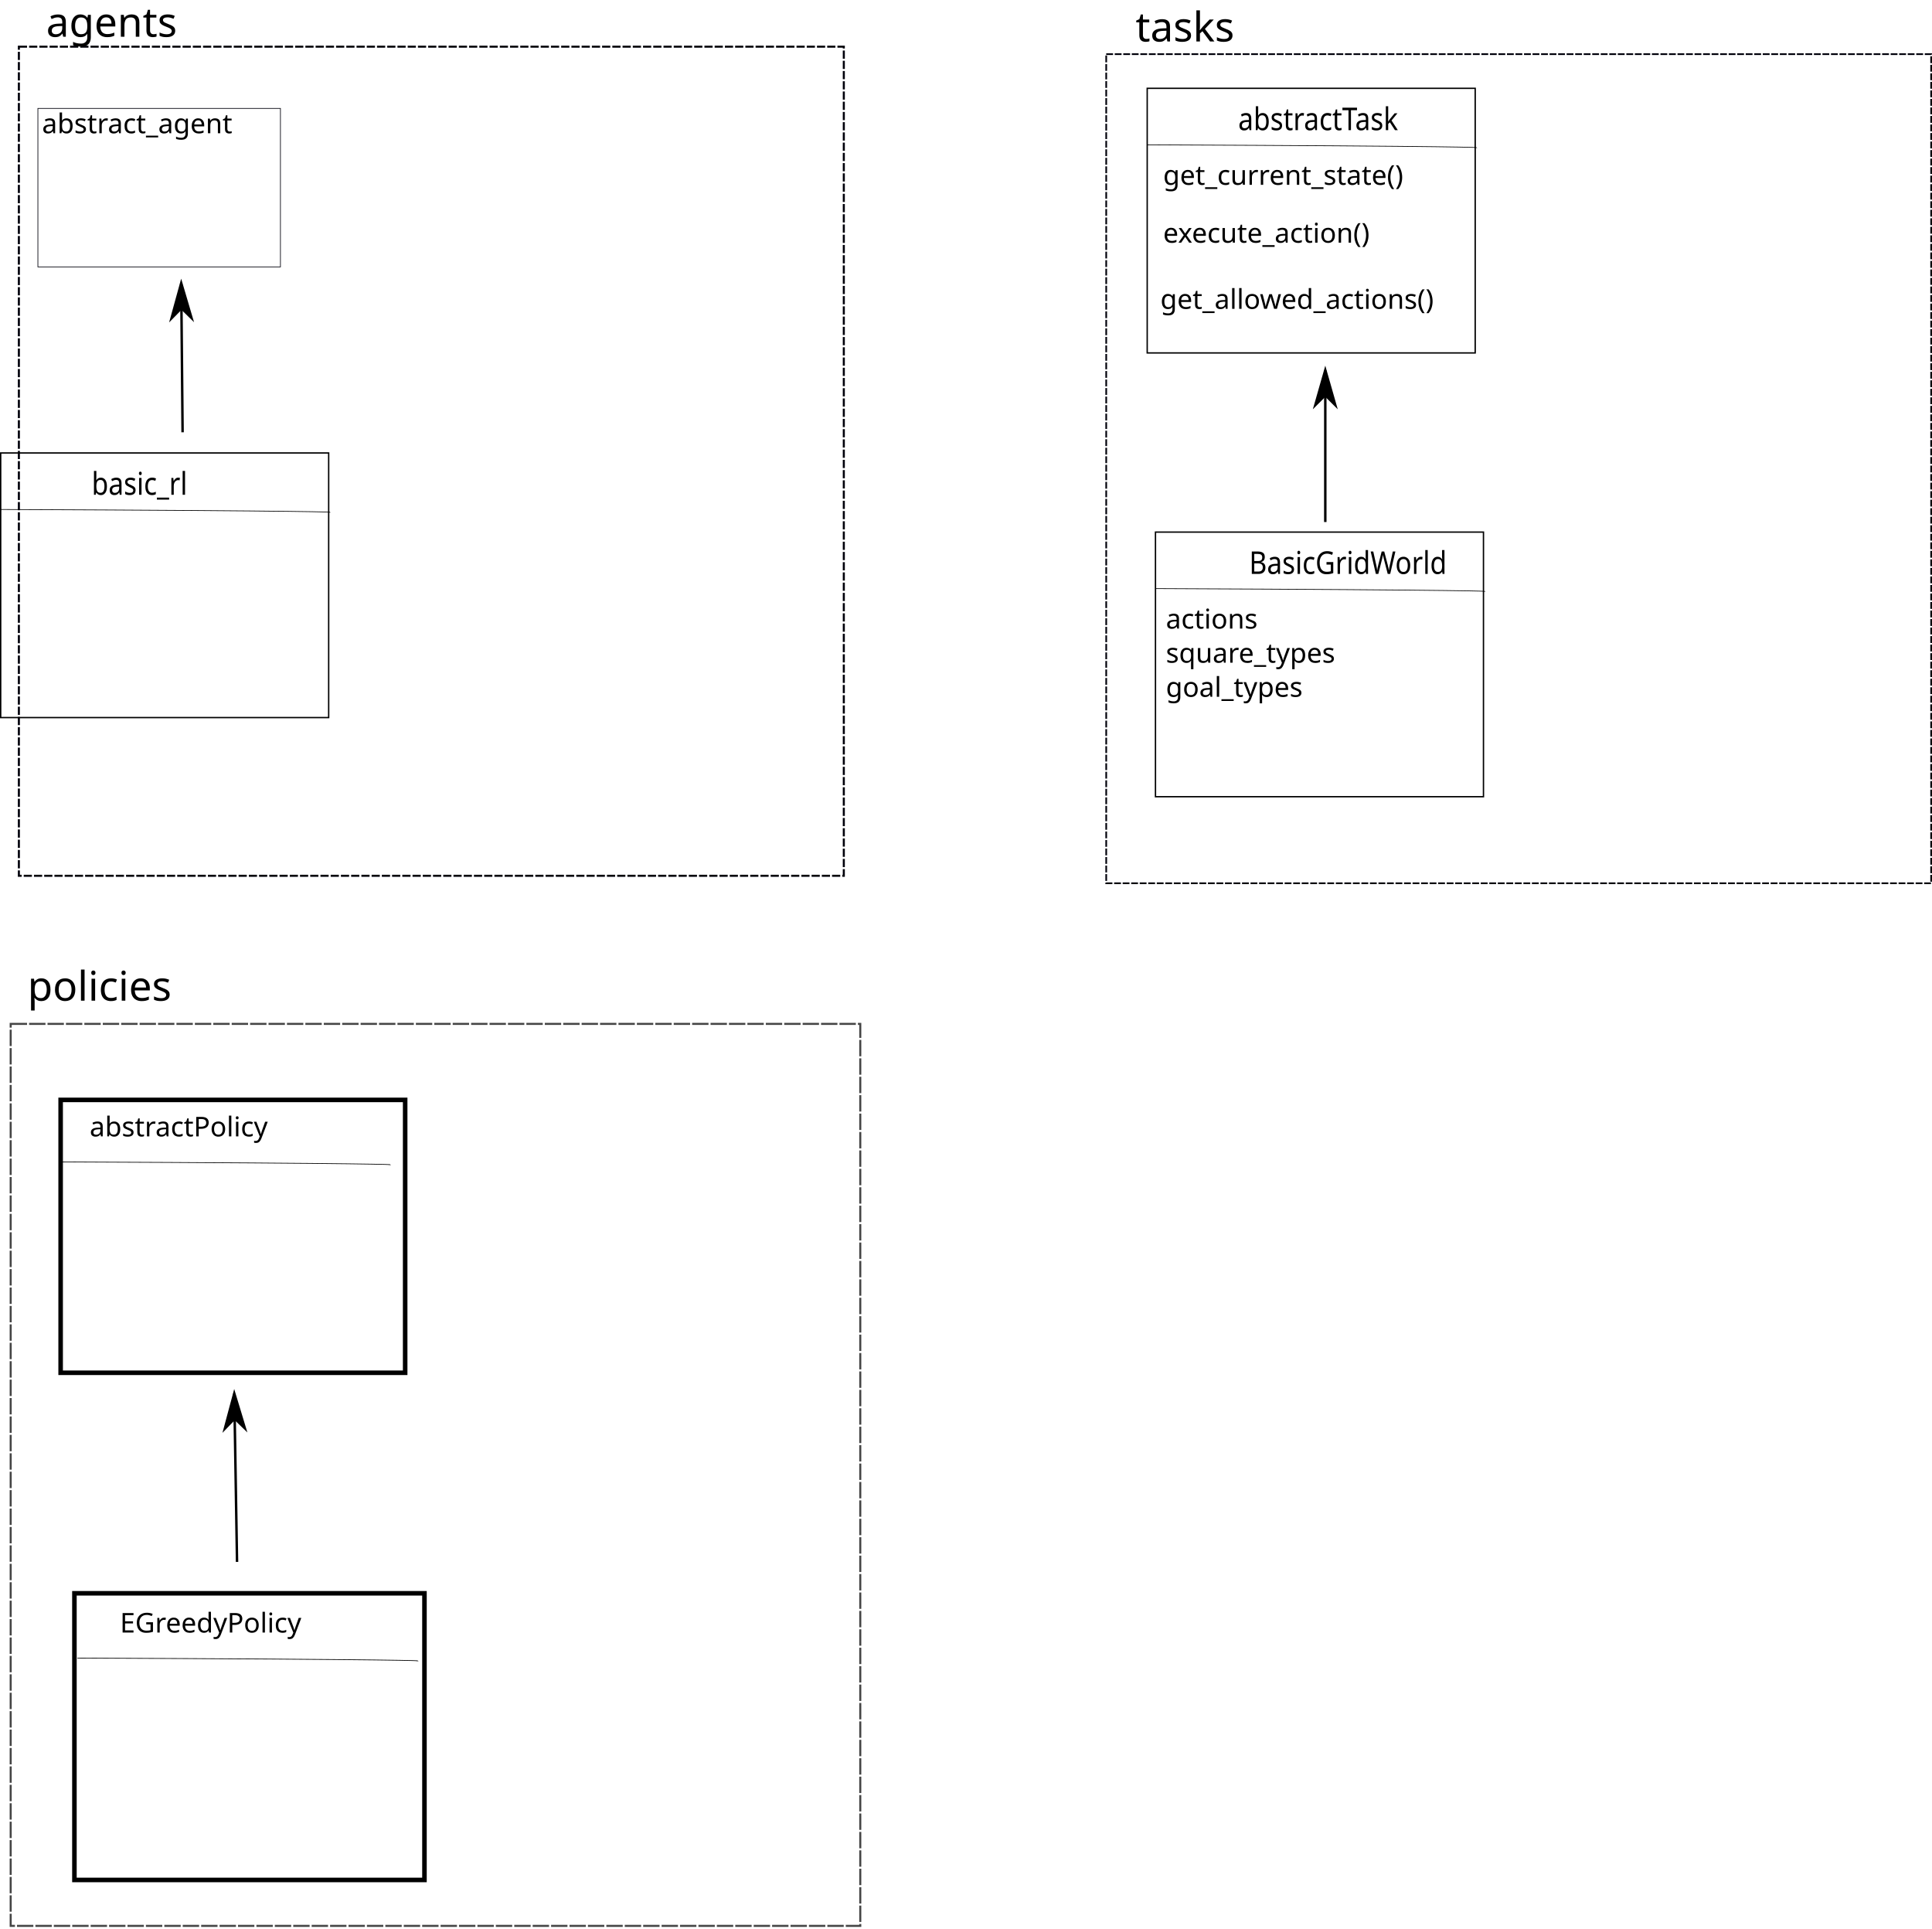
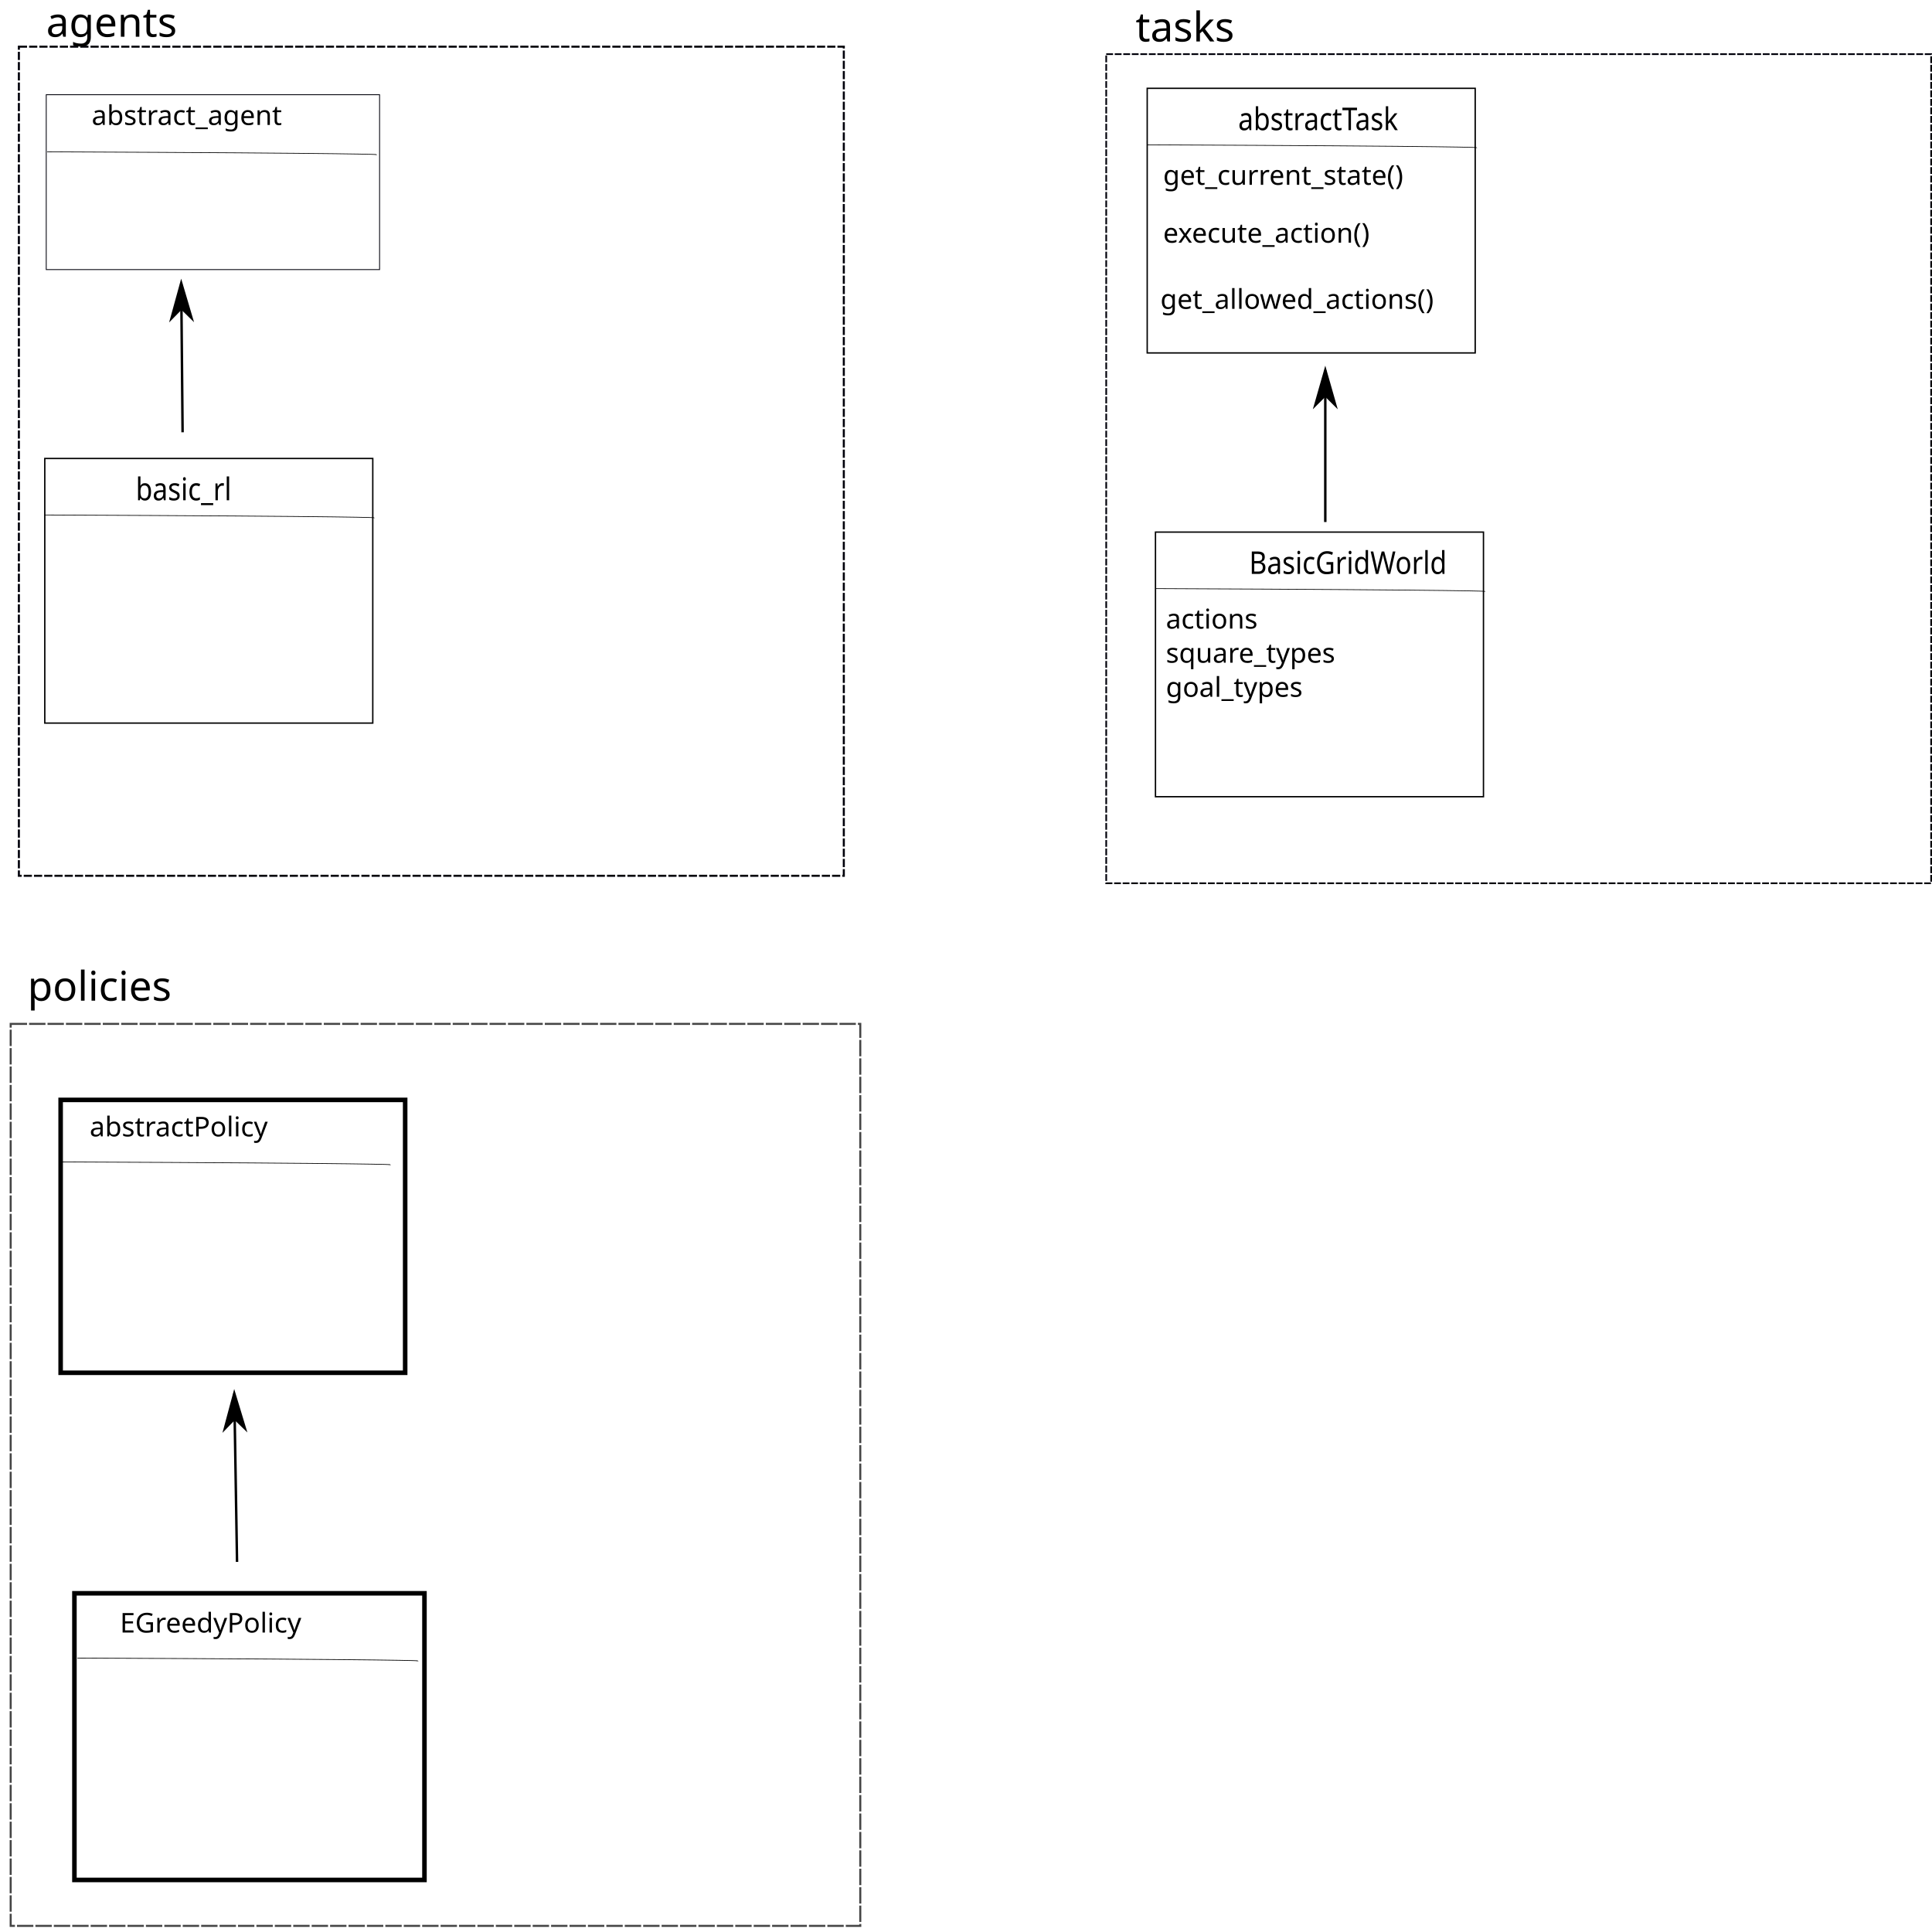
<svg xmlns="http://www.w3.org/2000/svg" xmlns:ns1="http://www.openswatchbook.org/uri/2009/osb" width="399.669mm" height="398.883mm" viewBox="0 0 1416.15 1413.366" id="svg2" version="1.1">
  <defs id="defs4">
    <marker style="overflow:visible" id="marker11200" refX="0" refY="0" orient="auto">
      <path transform="matrix(-0.8,0,0,-0.8,-10,0)" style="fill:#000000;fill-opacity:1;fill-rule:evenodd;stroke:#000000;stroke-width:1pt;stroke-opacity:1" d="M 0,0 5,-5 -12.5,0 5,5 0,0 Z" id="path11202" />
    </marker>
    <marker style="overflow:visible" id="marker10860" refX="0" refY="0" orient="auto">
      <path transform="matrix(-0.8,0,0,-0.8,-10,0)" style="fill:#000000;fill-opacity:1;fill-rule:evenodd;stroke:#000000;stroke-width:1pt;stroke-opacity:1" d="M 0,0 5,-5 -12.5,0 5,5 0,0 Z" id="path10862" />
    </marker>
    <linearGradient id="linearGradient8571" ns1:paint="solid">
      <stop style="stop-color:#000000;stop-opacity:1;" offset="0" id="stop8573" />
    </linearGradient>
    <marker orient="auto" refY="0" refX="0" id="marker4450" style="overflow:visible">
      <path id="path4452" d="M 0,0 5,-5 -12.5,0 5,5 0,0 Z" style="fill:#000000;fill-opacity:1;fill-rule:evenodd;stroke:#000000;stroke-width:1pt;stroke-opacity:1" transform="matrix(-0.8,0,0,-0.8,-10,0)" />
    </marker>
    <marker orient="auto" refY="0" refX="0" id="Arrow1Lend" style="overflow:visible">
      <path id="path4169" d="M 0,0 5,-5 -12.5,0 5,5 0,0 Z" style="fill:#000000;fill-opacity:1;fill-rule:evenodd;stroke:#000000;stroke-width:1pt;stroke-opacity:1" transform="matrix(-0.8,0,0,-0.8,-10,0)" />
    </marker>
    <marker orient="auto" refY="0" refX="0" id="Arrow1Lstart" style="overflow:visible">
      <path id="path4166" d="M 0,0 5,-5 -12.5,0 5,5 0,0 Z" style="fill:#000000;fill-opacity:1;fill-rule:evenodd;stroke:#000000;stroke-width:1pt;stroke-opacity:1" transform="matrix(0.8,0,0,0.8,10,0)" />
    </marker>
    <marker style="overflow:visible" id="marker11200-8" refX="0" refY="0" orient="auto">
      <path transform="matrix(-0.8,0,0,-0.8,-10,0)" style="fill:#000000;fill-opacity:1;fill-rule:evenodd;stroke:#000000;stroke-width:1pt;stroke-opacity:1" d="M 0,0 5,-5 -12.5,0 5,5 0,0 Z" id="path11202-2" />
    </marker>
  </defs>
  <g id="layer1" style="display:inline" transform="translate(-43.90477,-87.05376)">
    <rect style="fill:none;fill-rule:evenodd;stroke:#00000a;stroke-width:1.5;stroke-linecap:butt;stroke-linejoin:miter;stroke-miterlimit:4;stroke-dasharray:6, 1.5;stroke-dashoffset:0;stroke-opacity:1" id="rect3336" width="604.674" height="607.705" x="57.742" y="121.267" />
    <text xml:space="preserve" style="font-style:normal;font-weight:normal;font-size:30px;line-height:125%;font-family:sans-serif;letter-spacing:0px;word-spacing:0px;fill:#000000;fill-opacity:1;stroke:none;stroke-width:1px;stroke-linecap:butt;stroke-linejoin:miter;stroke-opacity:1;-inkscape-font-specification:'sans-serif, Normal';font-stretch:normal;font-variant:normal;text-anchor:start;text-align:start;writing-mode:lr;" x="77.742" y="113.993" id="text4138">
      <tspan id="tspan4140" x="77.742" y="113.993">agents</tspan>
    </text>
-     <text xml:space="preserve" style="font-style:normal;font-weight:normal;font-size:20px;line-height:125%;font-family:sans-serif;letter-spacing:0px;word-spacing:0px;fill:#000000;fill-opacity:1;stroke:none;stroke-width:1px;stroke-linecap:butt;stroke-linejoin:miter;stroke-opacity:1" x="74.711" y="184.703" id="text4142">
-       <tspan id="tspan4144" x="74.711" y="184.703">abstract_agent</tspan>
+     <text xml:space="preserve" style="font-style:normal;font-weight:normal;font-size:20px;line-height:125%;font-family:sans-serif;letter-spacing:0px;word-spacing:0px;fill:#000000;fill-opacity:1;stroke:none;stroke-width:1px;stroke-linecap:butt;stroke-linejoin:miter;stroke-opacity:1" x="111.077" y="178.642" id="text4142">
+       <tspan id="tspan4144" x="111.077" y="178.642">abstract_agent</tspan>
    </text>
-     <rect style="fill:#000000;fill-opacity:0;stroke:#00000a;stroke-width:0.5;stroke-opacity:1" id="rect4148" width="177.787" height="116.168" x="71.681" y="166.52" />
+     <rect style="fill:#000000;fill-opacity:0;stroke:#00000a;stroke-width:0.616;stroke-opacity:1" id="rect4148" width="244.341" height="128.174" x="77.799" y="156.477" />
    <rect style="fill:none;fill-opacity:0;stroke:#000000;stroke-width:1.5;stroke-miterlimit:4;stroke-dasharray:12,1.5;stroke-dashoffset:0;stroke-opacity:0.73" id="rect4150" width="622.745" height="661.131" x="51.737" y="837.521" />
    <path style="fill:none;fill-rule:evenodd;stroke:#000000;stroke-width:1.8;stroke-linecap:butt;stroke-linejoin:miter;stroke-miterlimit:4;stroke-dasharray:none;stroke-opacity:1;marker-end:url(#Arrow1Lend)" d="M 177.747,403.906 176.737,294.81" id="path8554" />
-     <g id="g10281" transform="matrix(0.5,0,0,0.5,-71.76103,-101.0615)">
+     <g id="g10281" transform="matrix(0.5,0,0,0.5,-39.43615,-97.02094)">
      <text transform="scale(0.931627,1.073391)" id="text4146" y="1026.238" x="392.515" style="font-style:normal;font-weight:normal;font-size:42.935px;line-height:125%;font-family:sans-serif;letter-spacing:0px;word-spacing:0px;fill:#000000;fill-opacity:1;stroke:none;stroke-width:1.607;stroke-linecap:butt;stroke-linejoin:miter;stroke-miterlimit:4;stroke-dasharray:none;stroke-opacity:1" xml:space="preserve">
        <tspan style="fill:#000000;fill-opacity:1;stroke:none;stroke-width:1.607;stroke-miterlimit:4;stroke-dasharray:none;stroke-opacity:1" y="1026.238" x="392.515" id="tspan4148">basic_rl</tspan>
      </text>
      <rect y="1040.24" x="232.335" height="387.899" width="480.833" id="rect10027" style="fill:none;fill-opacity:1;stroke:#000000;stroke-width:2.007;stroke-miterlimit:4;stroke-dasharray:none;stroke-dashoffset:0;stroke-opacity:1" />
    </g>
-     <path style="fill:none;fill-rule:evenodd;stroke:#000000;stroke-width:0.5px;stroke-linecap:butt;stroke-linejoin:miter;stroke-opacity:1" d="m 44.407,460.475 c 240.416,1.01 241.426,2.02 241.426,2.02 l -1.01,0" id="path10834" />
+     <path style="fill:none;fill-rule:evenodd;stroke:#000000;stroke-width:0.5px;stroke-linecap:butt;stroke-linejoin:miter;stroke-opacity:1" d="m 76.731,464.515 c 240.416,1.01 241.426,2.02 241.426,2.02 l -1.01,0" id="path10834" />
    <rect style="fill:none;fill-opacity:1;stroke:#000000;stroke-width:3.331;stroke-miterlimit:4;stroke-dasharray:none;stroke-dashoffset:0;stroke-opacity:1" id="rect10836" width="252.538" height="200.01" x="88.351" y="893.242" />
    <rect style="fill:none;fill-opacity:1;stroke:#000000;stroke-width:3.331;stroke-miterlimit:4;stroke-dasharray:none;stroke-dashoffset:0;stroke-opacity:1" id="rect10838" width="256.579" height="210.112" x="98.453" y="1254.876" />
    <text xml:space="preserve" style="font-style:normal;font-weight:normal;font-size:30px;line-height:125%;font-family:sans-serif;letter-spacing:0px;word-spacing:0px;fill:#000000;fill-opacity:1;stroke:none;stroke-width:1px;stroke-linecap:butt;stroke-linejoin:miter;stroke-opacity:1;-inkscape-font-specification:'sans-serif, Normal';font-stretch:normal;font-variant:normal;text-anchor:start;text-align:start;writing-mode:lr;" x="64.108" y="820.51" id="text10840">
      <tspan id="tspan10842" x="64.108" y="820.51">policies</tspan>
    </text>
    <text xml:space="preserve" style="font-style:normal;font-weight:normal;font-size:20px;line-height:125%;font-family:sans-serif;letter-spacing:0px;word-spacing:0px;fill:#000000;fill-opacity:1;stroke:none;stroke-width:1px;stroke-linecap:butt;stroke-linejoin:miter;stroke-opacity:1" x="109.605" y="919.98" id="text10844">
      <tspan id="tspan10846" x="109.605" y="919.98">abstractPolicy</tspan>
    </text>
    <text xml:space="preserve" style="font-style:normal;font-weight:normal;font-size:20px;line-height:125%;font-family:sans-serif;letter-spacing:0px;word-spacing:0px;fill:#000000;fill-opacity:1;stroke:none;stroke-width:1px;stroke-linecap:butt;stroke-linejoin:miter;stroke-opacity:1" x="131.84" y="1283.635" id="text10848">
      <tspan id="tspan10850" x="131.84" y="1283.635">EGreedyPolicy</tspan>
    </text>
    <path style="fill:none;fill-rule:evenodd;stroke:#000000;stroke-width:1.8;stroke-linecap:butt;stroke-linejoin:miter;stroke-miterlimit:4;stroke-dasharray:none;stroke-opacity:1;marker-end:url(#marker11200)" d="M 217.651,1231.879 215.631,1108.64" id="path11192" />
    <path style="display:inline;fill:none;fill-rule:evenodd;stroke:#000000;stroke-width:0.507px;stroke-linecap:butt;stroke-linejoin:miter;stroke-opacity:1" d="m 100.672,1302.357 c 248.454,1.006 249.498,2.012 249.498,2.012 l -1.044,0" id="path10834-9" />
    <path style="display:inline;fill:none;fill-rule:evenodd;stroke:#000000;stroke-width:0.5px;stroke-linecap:butt;stroke-linejoin:miter;stroke-opacity:1" d="m 88.555,938.698 c 240.416,1.01 241.426,2.02 241.426,2.02 l -1.01,0" id="path10834-2" />
    <rect style="display:inline;fill:none;fill-rule:evenodd;stroke:#00000a;stroke-width:1.25;stroke-linecap:butt;stroke-linejoin:miter;stroke-miterlimit:4;stroke-dasharray:5, 1.25;stroke-dashoffset:0;stroke-opacity:1" id="rect3336-2" width="604.674" height="607.705" x="854.756" y="126.739" />
    <text xml:space="preserve" style="font-style:normal;font-weight:normal;font-size:30px;line-height:125%;font-family:sans-serif;letter-spacing:0px;word-spacing:0px;fill:#000000;fill-opacity:1;stroke:none;stroke-width:1px;stroke-linecap:butt;stroke-linejoin:miter;stroke-opacity:1;-inkscape-font-specification:'sans-serif, Normal';font-stretch:normal;font-variant:normal;text-anchor:start;text-align:start;writing-mode:lr;" x="876.27" y="117.444" id="text14702">
      <tspan id="tspan14704" x="876.27" y="117.444">tasks</tspan>
    </text>
    <text xml:space="preserve" style="font-style:normal;font-weight:normal;font-size:21.467px;line-height:125%;font-family:sans-serif;letter-spacing:0px;word-spacing:0px;fill:#000000;fill-opacity:1;stroke:none;stroke-width:1.607;stroke-linecap:butt;stroke-linejoin:miter;stroke-miterlimit:4;stroke-dasharray:none;stroke-opacity:1" x="1021.307" y="169.972" id="text4146-1" transform="scale(0.931627,1.073391)">
      <tspan id="tspan4148-0" x="1021.307" y="169.972" style="fill:#000000;fill-opacity:1;stroke:none;stroke-width:1.607;stroke-miterlimit:4;stroke-dasharray:none;stroke-opacity:1">abstractTask</tspan>
    </text>
    <rect style="fill:none;fill-opacity:1;stroke:#000000;stroke-width:1.003;stroke-miterlimit:4;stroke-dasharray:none;stroke-dashoffset:0;stroke-opacity:1" id="rect10027-3" width="240.416" height="193.949" x="884.806" y="151.79" />
    <path style="display:inline;fill:none;fill-rule:evenodd;stroke:#000000;stroke-width:0.5px;stroke-linecap:butt;stroke-linejoin:miter;stroke-opacity:1" d="m 884.806,193.206 c 240.416,1.01 241.426,2.02 241.426,2.02 l -1.01,0" id="path10834-8" />
    <text xml:space="preserve" style="font-style:normal;font-weight:normal;font-size:21.467px;line-height:125%;font-family:sans-serif;letter-spacing:0px;word-spacing:0px;fill:#000000;fill-opacity:1;stroke:none;stroke-width:1.607;stroke-linecap:butt;stroke-linejoin:miter;stroke-miterlimit:4;stroke-dasharray:none;stroke-opacity:1" x="1029.959" y="473.002" id="text4146-8" transform="scale(0.931627,1.073391)">
      <tspan id="tspan4148-7" x="1029.959" y="473.002" style="fill:#000000;fill-opacity:1;stroke:none;stroke-width:1.607;stroke-miterlimit:4;stroke-dasharray:none;stroke-opacity:1">BasicGridWorld</tspan>
    </text>
    <rect style="fill:none;fill-opacity:1;stroke:#000000;stroke-width:1.003;stroke-miterlimit:4;stroke-dasharray:none;stroke-dashoffset:0;stroke-opacity:1" id="rect10027-5" width="240.416" height="193.949" x="890.867" y="477.059" />
    <path style="display:inline;fill:none;fill-rule:evenodd;stroke:#000000;stroke-width:0.5px;stroke-linecap:butt;stroke-linejoin:miter;stroke-opacity:1" d="m 890.867,518.475 c 240.416,1.01 241.426,2.02 241.426,2.02 l -1.01,0" id="path10834-3" />
    <text xml:space="preserve" style="font-style:normal;font-weight:normal;font-size:40px;line-height:125%;font-family:sans-serif;letter-spacing:0px;word-spacing:0px;fill:#000000;fill-opacity:1;stroke:none;stroke-width:1px;stroke-linecap:butt;stroke-linejoin:miter;stroke-opacity:1" x="1031.834" y="182.094" id="text14750">
      <tspan id="tspan14752" x="1031.834" y="182.094" />
    </text>
    <text xml:space="preserve" style="font-style:normal;font-weight:normal;font-size:40px;line-height:125%;font-family:sans-serif;letter-spacing:0px;word-spacing:0px;fill:#000000;fill-opacity:1;stroke:none;stroke-width:1px;stroke-linecap:butt;stroke-linejoin:miter;stroke-opacity:1" x="896.474" y="222.5" id="text14754">
      <tspan id="tspan14756" x="896.474" y="222.5" style="font-style:normal;font-variant:normal;font-weight:normal;font-stretch:normal;font-size:20px;line-height:125%;font-family:sans-serif;-inkscape-font-specification:'sans-serif, Normal';text-align:start;writing-mode:lr-tb;text-anchor:start">get_current_state()</tspan>
    </text>
    <text xml:space="preserve" style="font-style:normal;font-weight:normal;font-size:40px;line-height:125%;font-family:sans-serif;letter-spacing:0px;word-spacing:0px;fill:#000000;fill-opacity:1;stroke:none;stroke-width:1px;stroke-linecap:butt;stroke-linejoin:miter;stroke-opacity:1" x="896.474" y="264.927" id="text14758">
      <tspan id="tspan14760" x="896.474" y="264.927" style="font-style:normal;font-variant:normal;font-weight:normal;font-stretch:normal;font-size:20px;line-height:125%;font-family:sans-serif;-inkscape-font-specification:'sans-serif, Normal';text-align:start;writing-mode:lr-tb;text-anchor:start">execute_action()</tspan>
    </text>
    <text xml:space="preserve" style="font-style:normal;font-weight:normal;font-size:40px;line-height:125%;font-family:sans-serif;letter-spacing:0px;word-spacing:0px;fill:#000000;fill-opacity:1;stroke:none;stroke-width:1px;stroke-linecap:butt;stroke-linejoin:miter;stroke-opacity:1" x="894.453" y="313.414" id="text14762">
      <tspan id="tspan14764" x="894.453" y="313.414" style="font-style:normal;font-variant:normal;font-weight:normal;font-stretch:normal;font-size:20px;line-height:125%;font-family:sans-serif;-inkscape-font-specification:'sans-serif, Normal';text-align:start;writing-mode:lr-tb;text-anchor:start">get_allowed_actions()</tspan>
    </text>
    <text xml:space="preserve" style="font-style:normal;font-weight:normal;font-size:40px;line-height:125%;font-family:sans-serif;letter-spacing:0px;word-spacing:0px;fill:#000000;fill-opacity:1;stroke:none;stroke-width:1px;stroke-linecap:butt;stroke-linejoin:miter;stroke-opacity:1" x="898.494" y="547.769" id="text14769">
      <tspan id="tspan14771" x="898.494" y="547.769" style="font-style:normal;font-variant:normal;font-weight:normal;font-stretch:normal;font-size:20px;line-height:125%;font-family:sans-serif;-inkscape-font-specification:'sans-serif, Normal';text-align:start;writing-mode:lr-tb;text-anchor:start">actions</tspan>
      <tspan x="898.494" y="572.769" id="tspan14773" style="font-style:normal;font-variant:normal;font-weight:normal;font-stretch:normal;font-size:20px;line-height:125%;font-family:sans-serif;-inkscape-font-specification:'sans-serif, Normal';text-align:start;writing-mode:lr-tb;text-anchor:start">square_types</tspan>
      <tspan x="898.494" y="597.769" id="tspan14777" style="font-style:normal;font-variant:normal;font-weight:normal;font-stretch:normal;font-size:20px;line-height:125%;font-family:sans-serif;-inkscape-font-specification:'sans-serif, Normal';text-align:start;writing-mode:lr-tb;text-anchor:start">goal_types</tspan>
    </text>
    <path style="display:inline;fill:none;fill-rule:evenodd;stroke:#000000;stroke-width:1.8;stroke-linecap:butt;stroke-linejoin:miter;stroke-miterlimit:4;stroke-dasharray:none;stroke-opacity:1;marker-end:url(#marker11200-8)" d="m 1015.343,469.677 -10e-5,-111.117" id="path11192-6" />
+     <path style="display:inline;fill:none;fill-rule:evenodd;stroke:#000000;stroke-width:0.5px;stroke-linecap:butt;stroke-linejoin:miter;stroke-opacity:1" d="m 78.454,198.333 c 240.416,1.01 241.426,2.02 241.426,2.02 l -1.01,0" id="path10834-5" />
  </g>
  <g id="layer2" style="display:inline" transform="translate(-43.90477,-87.05376)" />
</svg>
